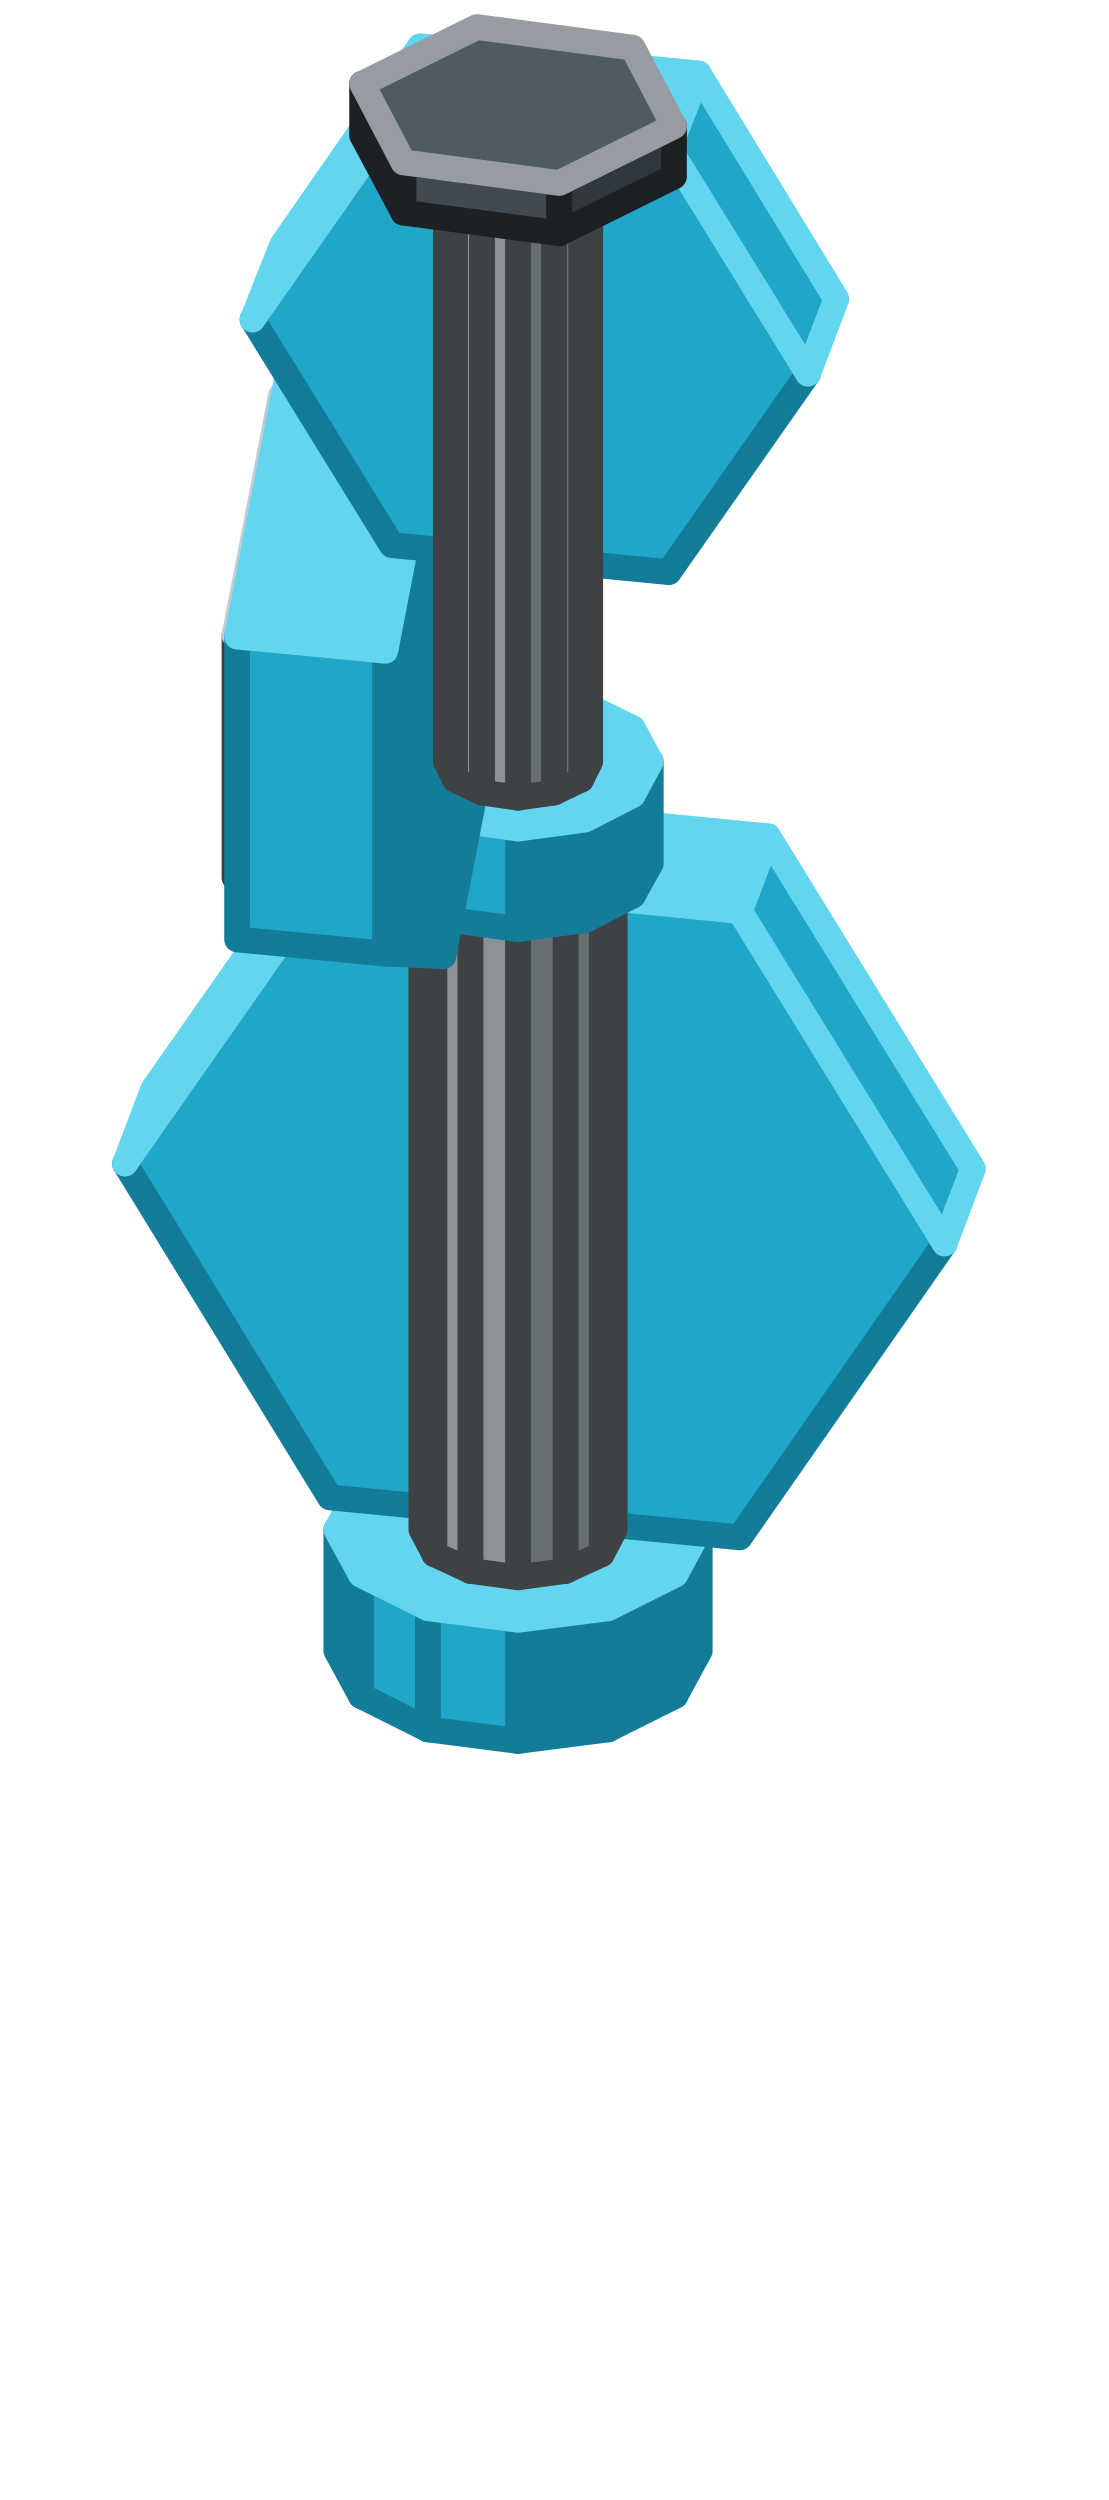
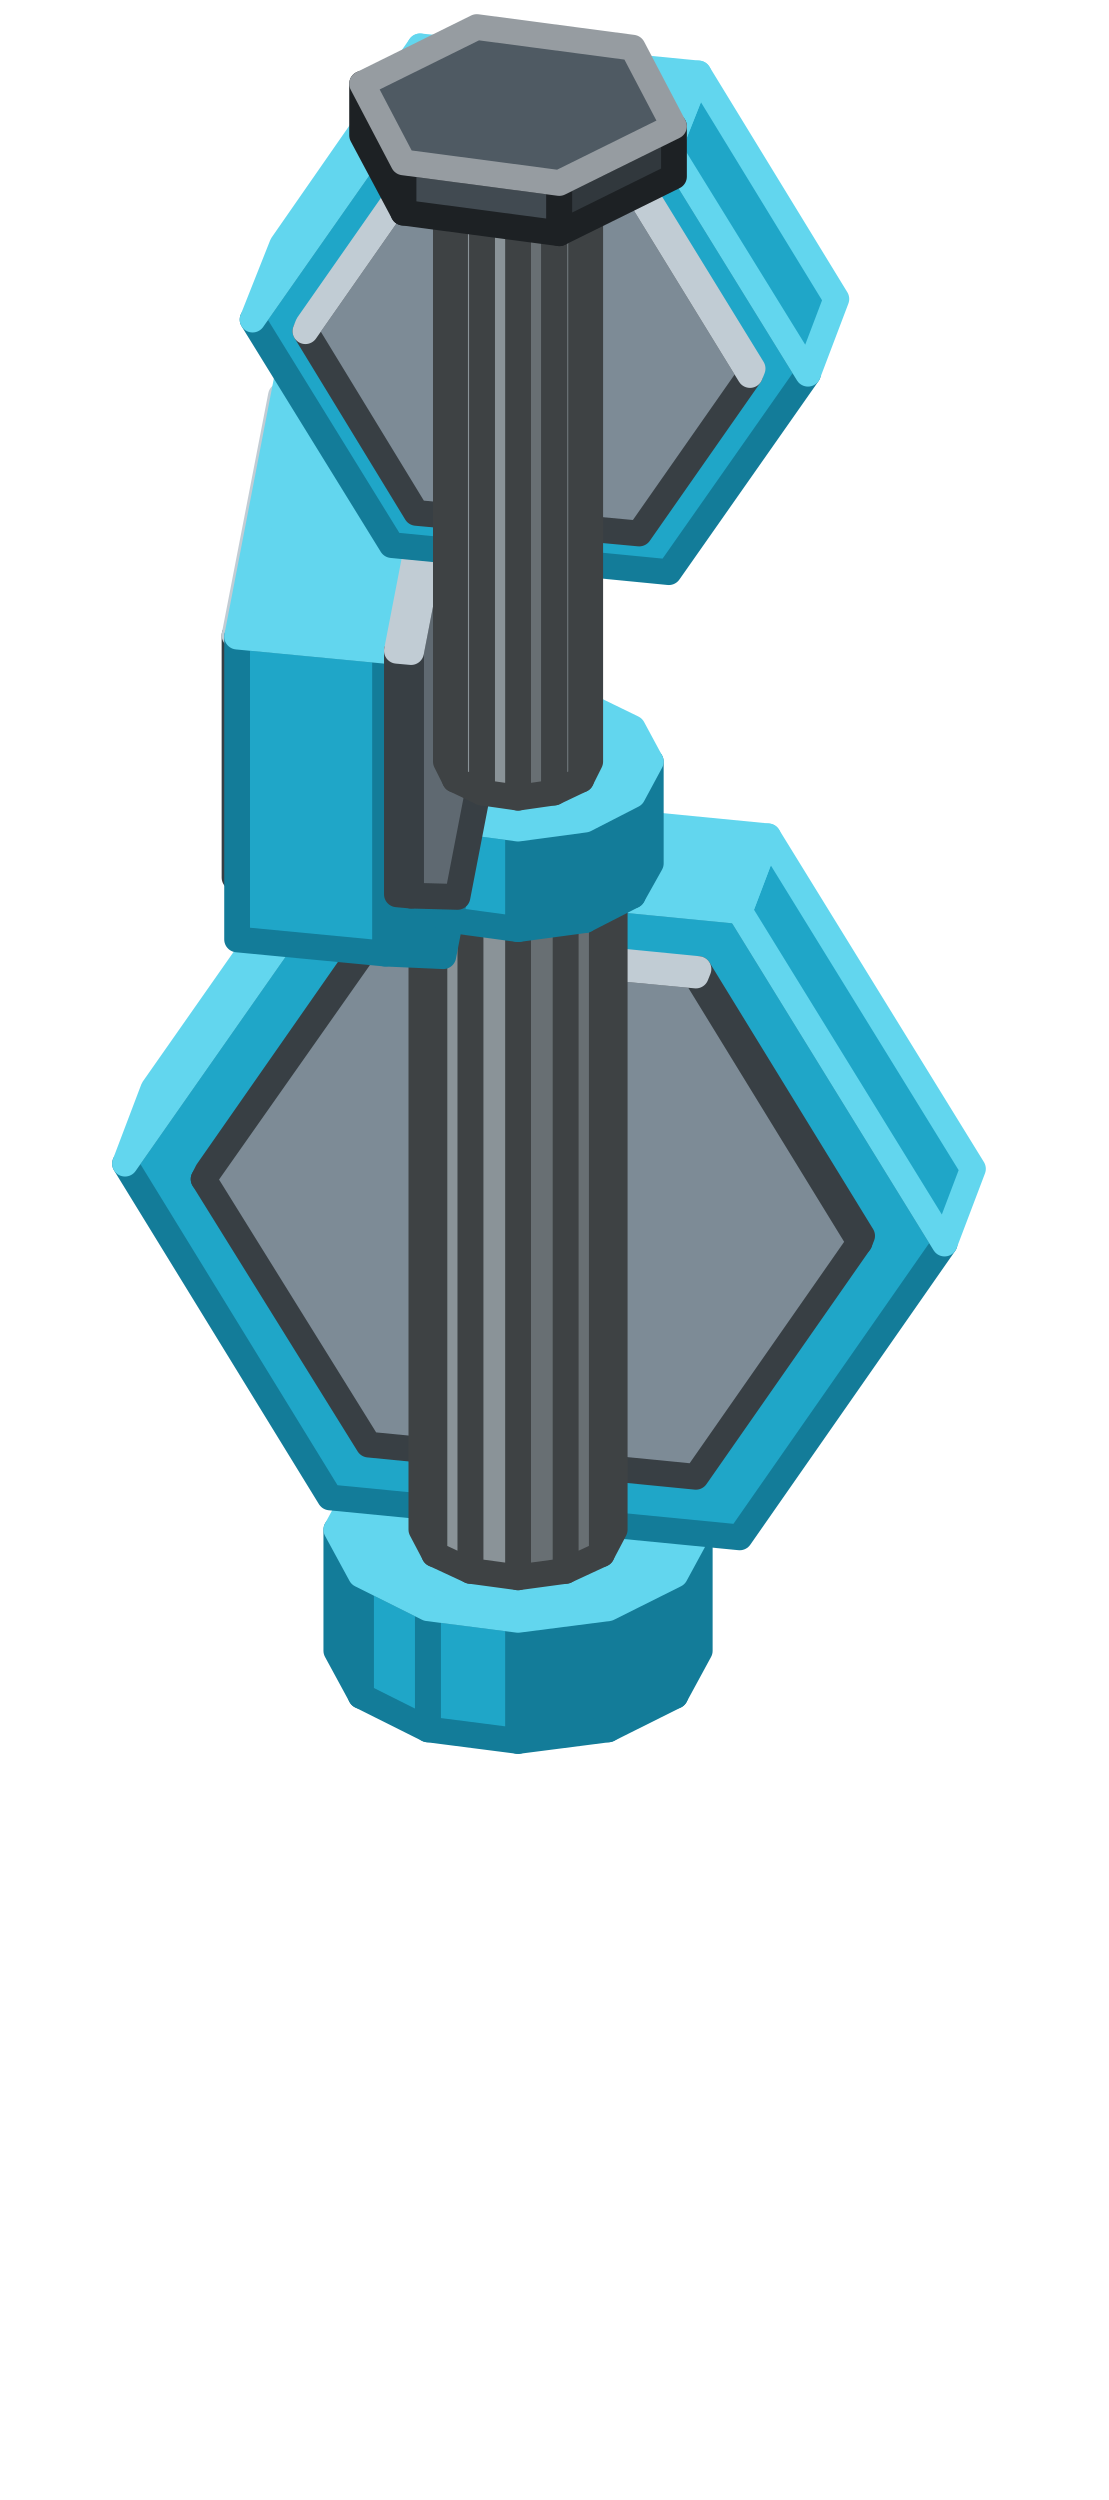
<svg xmlns="http://www.w3.org/2000/svg" width="86" height="194" viewBox="0 0 86 194">
  <g stroke-width="2" stroke-linejoin="round">
    <polygon points="47.5,89.5 46.9,90.8 46.9,85.4 47.5,84" fill="#7FB985" stroke="#4C6E4F" />
    <polygon points="46.9,90.8 40.7,90.2 40.7,84.8 46.9,85.4" fill="#A8F5B0" stroke="#4C6E4F" />
    <polygon points="41.2,83.4 47.5,84 46.9,85.4 40.7,84.8" fill="#CDFFD7" stroke="#E1FFE7" />
    <polygon points="47.2,134.2 40.2,135.1 40.2,125.7 47.2,124.8" fill="#137C99" stroke="#137C99" />
    <polygon points="40.2,135.1 33.2,134.2 33.2,124.8 40.2,125.7" fill="#1FA6C8" stroke="#137C99" />
    <polygon points="33.2,134.2 28,131.6 28,122.2 33.2,124.8" fill="#1FA6C8" stroke="#137C99" />
    <polygon points="28,131.6 26.1,128.1 26.1,118.7 28,122.2" fill="#1FA6C8" stroke="#137C99" />
    <polygon points="54.3,128.1 52.4,131.6 52.4,122.2 54.3,118.7" fill="#137C99" stroke="#137C99" />
    <polygon points="52.4,131.6 47.2,134.2 47.2,124.8 52.4,122.2" fill="#137C99" stroke="#137C99" />
    <polygon points="47.2,124.8 40.2,125.7 33.2,124.8 28,122.2 26.1,118.7 28,115.2 33.2,112.6 40.2,111.7 47.2,112.6 52.4,115.2 54.3,118.7 52.4,122.2" fill="#62D6EE" stroke="#62D6EE" />
    <polygon points="29,72.2 16.3,90.4 18.5,84.6 31.2,66.4" fill="#98AAB7" stroke="#383F44" />
    <polygon points="29,72.2 16.3,90.4 29,111.1 54.4,113.6 67.1,95.3 54.4,74.7" fill="#7D8B96" stroke="#383F44" />
    <polygon points="67.1,95.3 54.4,74.7 56.7,68.9 69.4,89.6" fill="#7D8B96" stroke="#C1CCD4" />
    <polygon points="54.4,74.7 29,72.2 31.2,66.4 56.7,68.9" fill="#98AAB7" stroke="#C1CCD4" />
    <polygon points="25.6,67.6 9.7,90.3 25.6,116.2 57.4,119.3 73.3,96.5 57.4,70.7" fill="#1FA6C8" stroke="#137C99" />
    <polygon points="25.6,67.6 9.7,90.3 11.9,84.5 27.8,61.8" fill="#62D6EE" stroke="#62D6EE" />
    <polygon points="73.3,96.5 57.4,70.7 59.6,64.9 75.5,90.7" fill="#1FA6C8" stroke="#62D6EE" />
    <polygon points="57.4,70.7 25.6,67.6 27.8,61.8 59.6,64.9" fill="#62D6EE" stroke="#62D6EE" />
+     <polygon points="28.6,73.3 15.8,91.5 16.1,90.9 28.8,72.7" fill="#98AAB7" stroke="#383F44" />
+     <polygon points="66.7,96.4 54,75.7 54.2,75.2 66.9,95.9" fill="#7D8B96" stroke="#383F44" />
+     <polygon points="28.6,73.3 15.8,91.5 28.6,112.1 54,114.6 66.7,96.4 54,75.7" fill="#7D8B96" stroke="#383F44" />
+     <polygon points="54,75.7 28.6,73.3 28.8,72.7 54.2,75.2" fill="#98AAB7" stroke="#C1CCD4" />
    <polygon points="43.9,121.9 40.2,122.4 40.2,70.7 43.9,70.2" fill="#686F73" stroke="#3E4244" />
    <polygon points="40.2,122.4 36.5,121.9 36.5,70.2 40.2,70.7" fill="#8A9398" stroke="#3E4244" />
    <polygon points="36.5,121.9 33.7,120.6 33.7,68.8 36.5,70.2" fill="#8A9398" stroke="#3E4244" />
    <polygon points="33.7,120.6 32.7,118.7 32.7,67 33.7,68.8" fill="#8A9398" stroke="#3E4244" />
    <polygon points="47.7,118.7 46.7,120.6 46.7,68.8 47.7,67" fill="#686F73" stroke="#3E4244" />
    <polygon points="46.7,120.6 43.9,121.9 43.9,70.2 46.7,68.8" fill="#686F73" stroke="#3E4244" />
    <polygon points="43.9,70.2 40.2,70.7 36.5,70.2 33.7,68.8 32.7,67 33.7,65.1 36.5,63.7 40.2,63.2 43.9,63.7 46.7,65.1 47.7,67 46.7,68.8" fill="#A8B3B9" stroke="#CBD2D5" />
    <polygon points="45.4,71.4 40.2,72.1 40.2,64.3 45.4,63.6" fill="#137C99" stroke="#137C99" />
    <polygon points="40.2,72.1 35,71.4 35,63.6 40.2,64.3" fill="#1FA6C8" stroke="#137C99" />
    <polygon points="35,71.4 31.3,69.5 31.3,61.7 35,63.6" fill="#1FA6C8" stroke="#137C99" />
    <polygon points="31.3,69.5 29.9,67 29.9,59.1 31.3,61.7" fill="#1FA6C8" stroke="#137C99" />
    <polygon points="50.5,67 49.1,69.5 49.1,61.7 50.5,59.1" fill="#137C99" stroke="#137C99" />
    <polygon points="49.1,69.5 45.4,71.4 45.4,63.6 49.1,61.7" fill="#137C99" stroke="#137C99" />
    <polygon points="45.4,63.6 40.2,64.3 35,63.6 31.3,61.7 29.9,59.1 31.3,56.5 35,54.7 40.2,54 45.4,54.7 49.1,56.5 50.5,59.1 49.1,61.7" fill="#62D6EE" stroke="#62D6EE" />
    <polygon points="23,51.1 21.8,54.2 21.8,48.8 23,45.6" fill="#7FB985" stroke="#4C6E4F" />
    <polygon points="21.8,54.2 19.2,54 19.2,48.5 21.8,48.8" fill="#A8F5B0" stroke="#4C6E4F" />
    <polygon points="20.4,45.4 23,45.6 21.8,48.8 19.2,48.5" fill="#CDFFD7" stroke="#E1FFE7" />
    <polygon points="47.1,23 46.6,24.3 46.6,18.8 47.1,17.5" fill="#7FB985" stroke="#4C6E4F" />
    <polygon points="46.6,24.3 40.4,23.7 40.4,18.2 46.6,18.8" fill="#A8F5B0" stroke="#4C6E4F" />
    <polygon points="40.9,16.9 47.1,17.5 46.6,18.8 40.4,18.2" fill="#CDFFD7" stroke="#E1FFE7" />
    <polygon points="29.8,50.4 29.8,69.3 18.2,68.1 18.2,49.3" fill="#7D8B96" stroke="#383F44" />
    <polygon points="37,32 33.4,31.8 29.8,50.4 29.8,69.3 33.4,69.4 37,50.8" fill="#5F6971" stroke="#383F44" />
    <polygon points="33.4,31.8 29.8,50.4 18.2,49.3 21.8,30.7" fill="#98AAB7" stroke="#C1CCD4" />
    <polygon points="29.9,50.5 29.9,74 18.4,72.9 18.4,49.4" fill="#1FA6C8" stroke="#137C99" />
    <polygon points="38.9,27.4 34.4,27.2 29.9,50.5 29.9,74 34.4,74.2 38.9,50.9" fill="#137C99" stroke="#137C99" />
    <polygon points="34.4,27.2 29.9,50.5 18.4,49.4 22.9,26.1" fill="#62D6EE" stroke="#62D6EE" />
+     <polygon points="31.9,50.6 31.9,69.5 30.8,69.4 30.8,50.5" fill="#7D8B96" stroke="#383F44" />
+     <polygon points="39.1,32.2 35.5,32 31.9,50.6 31.9,69.5 35.5,69.6 39.1,51" fill="#5F6971" stroke="#383F44" />
+     <polygon points="35.5,32 31.9,50.6 30.8,50.5 34.4,31.9" fill="#98AAB7" stroke="#C1CCD4" />
    <polygon points="32.7,12.3 24.1,24.7 26.4,18.9 35,6.6" fill="#98AAB7" stroke="#383F44" />
    <polygon points="58.6,28 50,14 52.2,8.2 60.8,22.3" fill="#7D8B96" stroke="#383F44" />
    <polygon points="32.7,12.3 24.1,24.7 32.7,38.7 50,40.4 58.6,28 50,14" fill="#7D8B96" stroke="#383F44" />
    <polygon points="50,14 32.7,12.3 35,6.6 52.2,8.2" fill="#98AAB7" stroke="#C1CCD4" />
    <polygon points="30.4,9.4 19.6,24.8 30.4,42.3 51.9,44.4 62.7,29 51.9,11.5" fill="#1FA6C8" stroke="#137C99" />
    <polygon points="30.4,9.4 19.6,24.8 21.9,19 32.6,3.6" fill="#62D6EE" stroke="#62D6EE" />
    <polygon points="62.7,29 51.9,11.5 54.2,5.7 64.9,23.2" fill="#1FA6C8" stroke="#62D6EE" />
    <polygon points="51.9,11.5 30.4,9.4 32.6,3.6 54.2,5.7" fill="#62D6EE" stroke="#62D6EE" />
+     <polygon points="32.3,13.4 23.7,25.7 32.3,39.8 49.6,41.4 58.2,29.1 49.6,15.1" fill="#7D8B96" stroke="#383F44" />
+     <polygon points="32.3,13.4 23.7,25.7 23.9,25.2 32.5,12.9" fill="#98AAB7" stroke="#C1CCD4" />
+     <polygon points="58.2,29.1 49.6,15.1 49.8,14.6 58.4,28.6" fill="#7D8B96" stroke="#C1CCD4" />
+     <polygon points="49.6,15.1 32.3,13.4 32.5,12.9 49.8,14.6" fill="#98AAB7" stroke="#C1CCD4" />
    <polygon points="43,61.5 40.2,61.9 40.2,14.9 43,14.5" fill="#686F73" stroke="#3E4244" />
    <polygon points="40.2,61.9 37.4,61.5 37.4,14.5 40.2,14.9" fill="#8A9398" stroke="#3E4244" />
    <polygon points="37.4,61.5 35.3,60.5 35.3,13.5 37.4,14.5" fill="#8A9398" stroke="#3E4244" />
    <polygon points="35.3,60.5 34.6,59.1 34.6,12.1 35.3,13.5" fill="#8A9398" stroke="#3E4244" />
    <polygon points="45.8,59.1 45.1,60.5 45.1,13.5 45.8,12.1" fill="#686F73" stroke="#3E4244" />
    <polygon points="45.1,60.5 43,61.5 43,14.5 45.1,13.5" fill="#686F73" stroke="#3E4244" />
    <polygon points="43,14.5 40.2,14.9 37.4,14.5 35.3,13.5 34.6,12.1 35.3,10.7 37.4,9.7 40.2,9.3 43,9.7 45.1,10.7 45.8,12.1 45.1,13.5" fill="#A8B3B9" stroke="#CBD2D5" />
    <polygon points="43.4,18.1 31.3,16.5 31.3,12.6 43.4,14.2" fill="#414A51" stroke="#1D2124" />
    <polygon points="31.3,16.5 28.1,10.5 28.1,6.5 31.3,12.6" fill="#414A51" stroke="#1D2124" />
    <polygon points="52.3,13.7 43.4,18.1 43.4,14.2 52.3,9.8" fill="#31383D" stroke="#1D2124" />
    <polygon points="43.4,14.2 31.3,12.6 28.1,6.5 37,2.1 49.1,3.7 52.3,9.8" fill="#4F5A63" stroke="#969CA1" />
  </g>
</svg>
